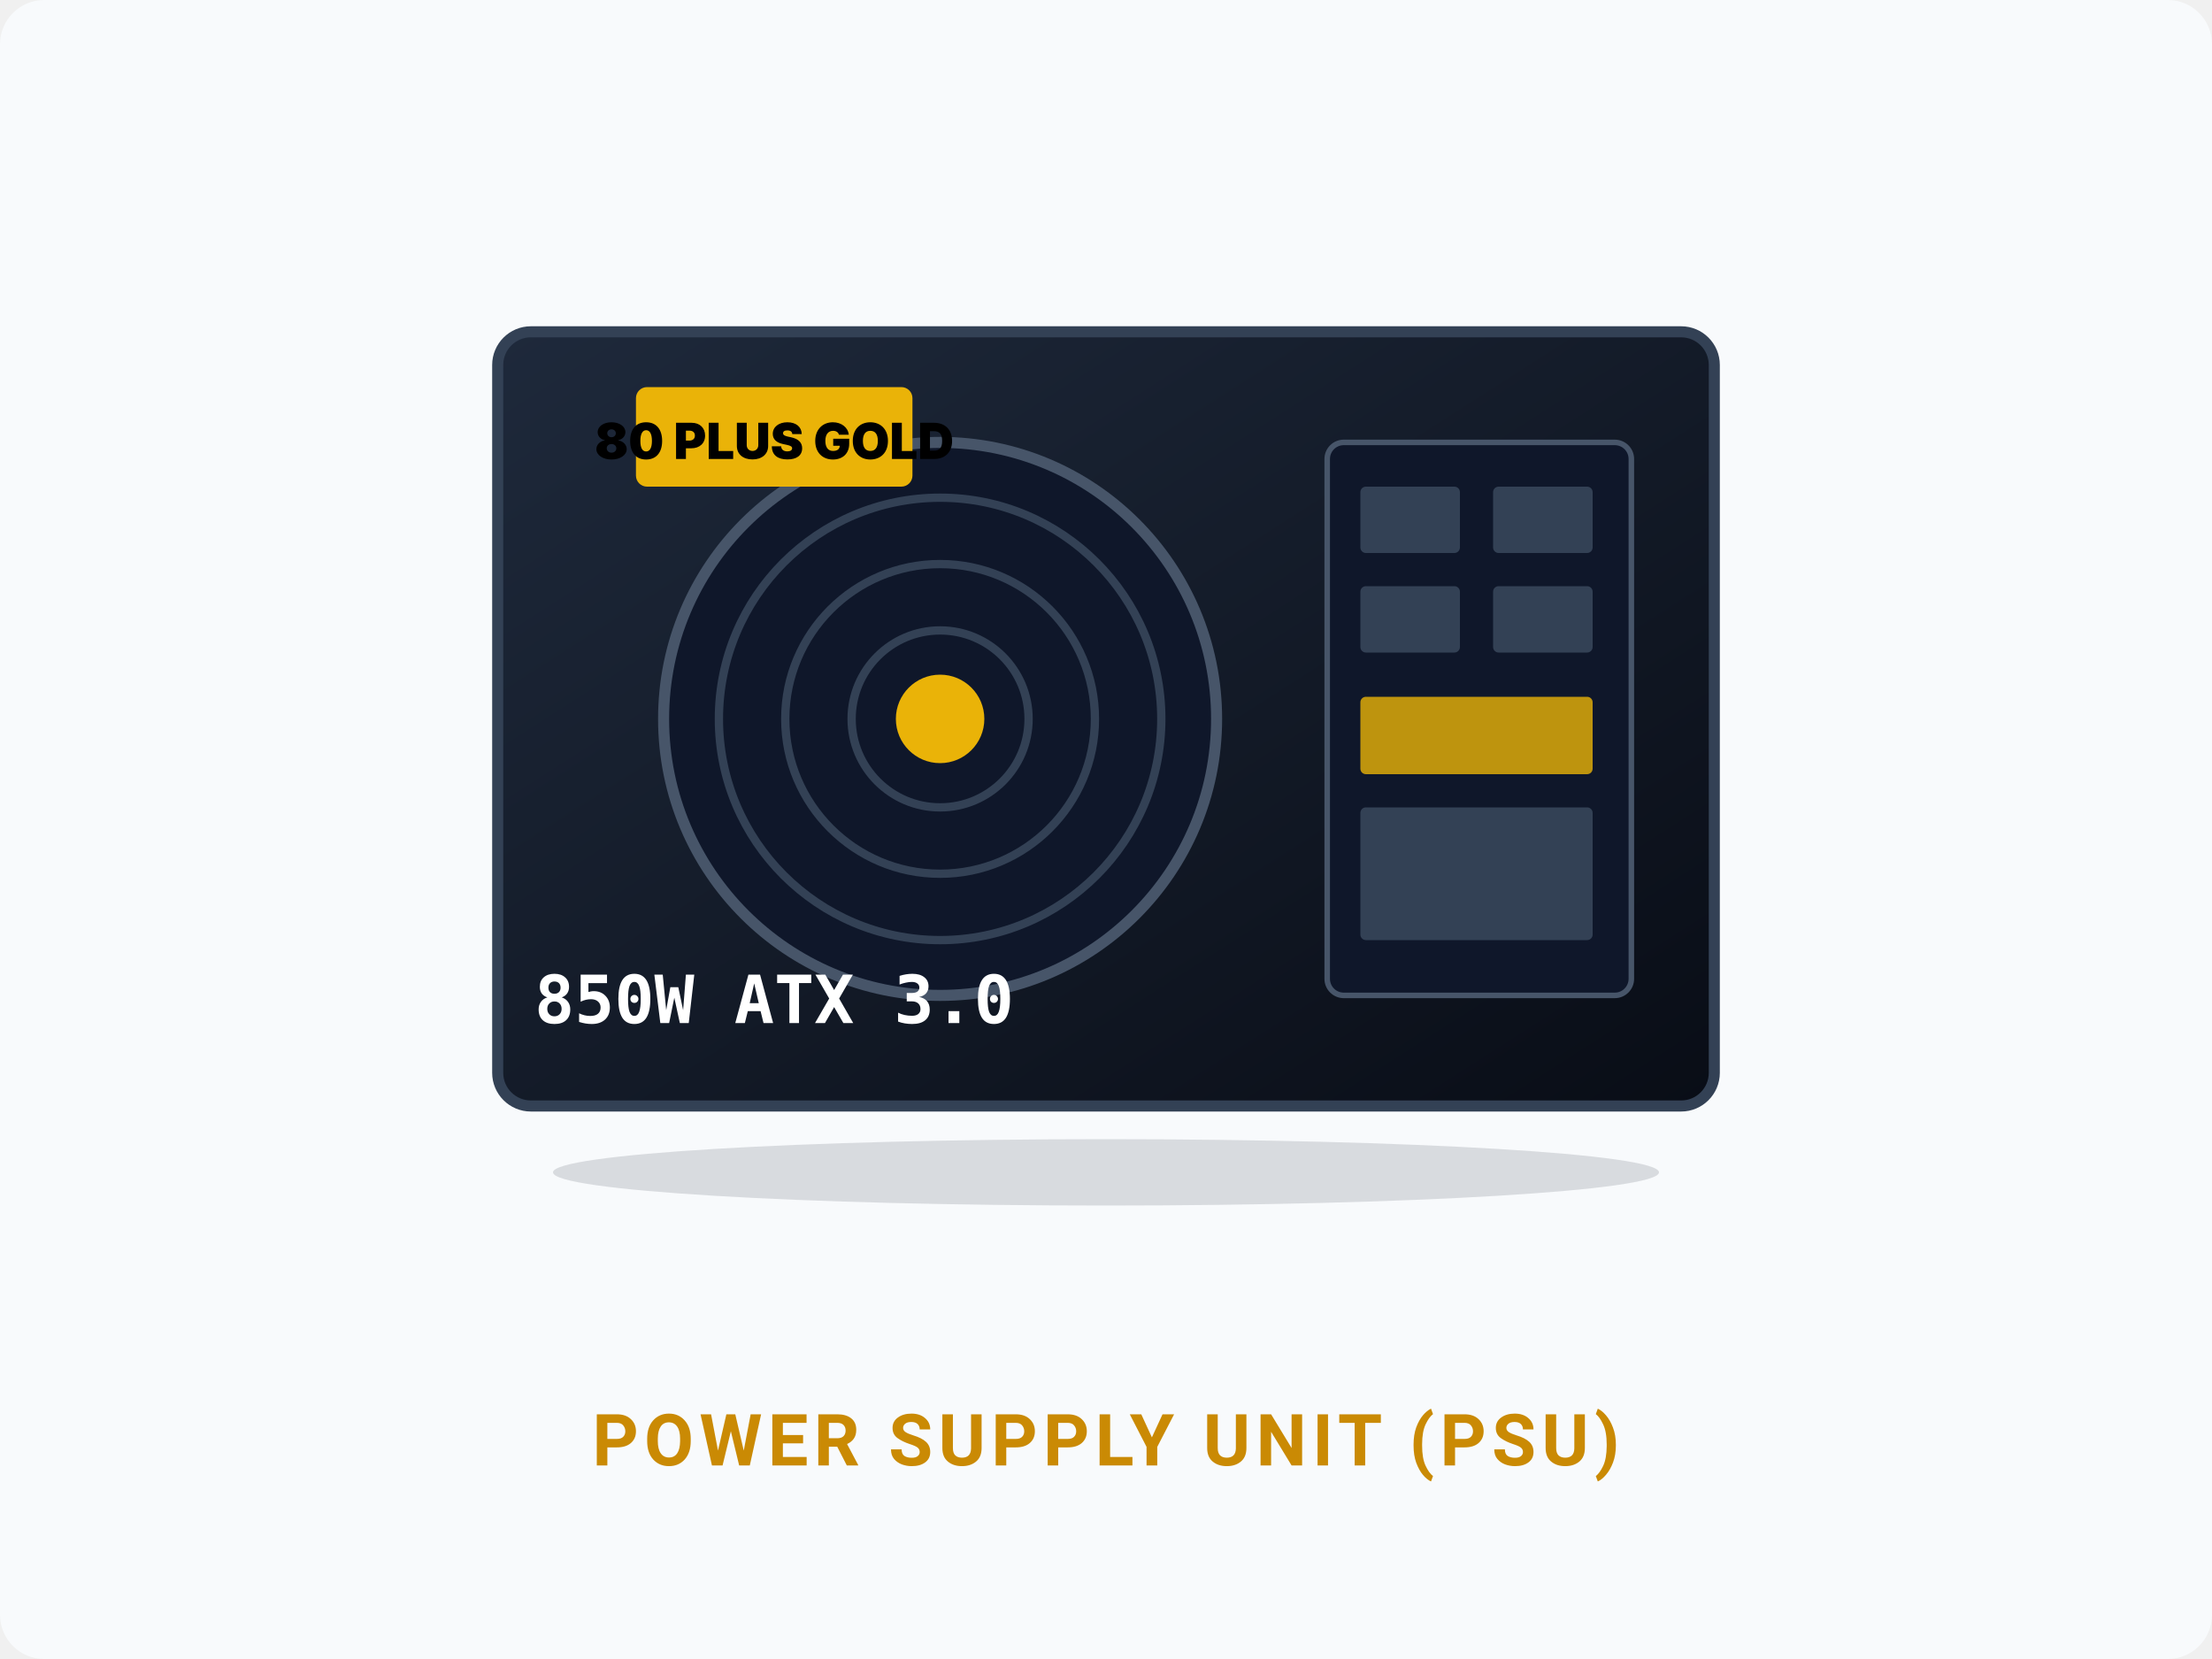
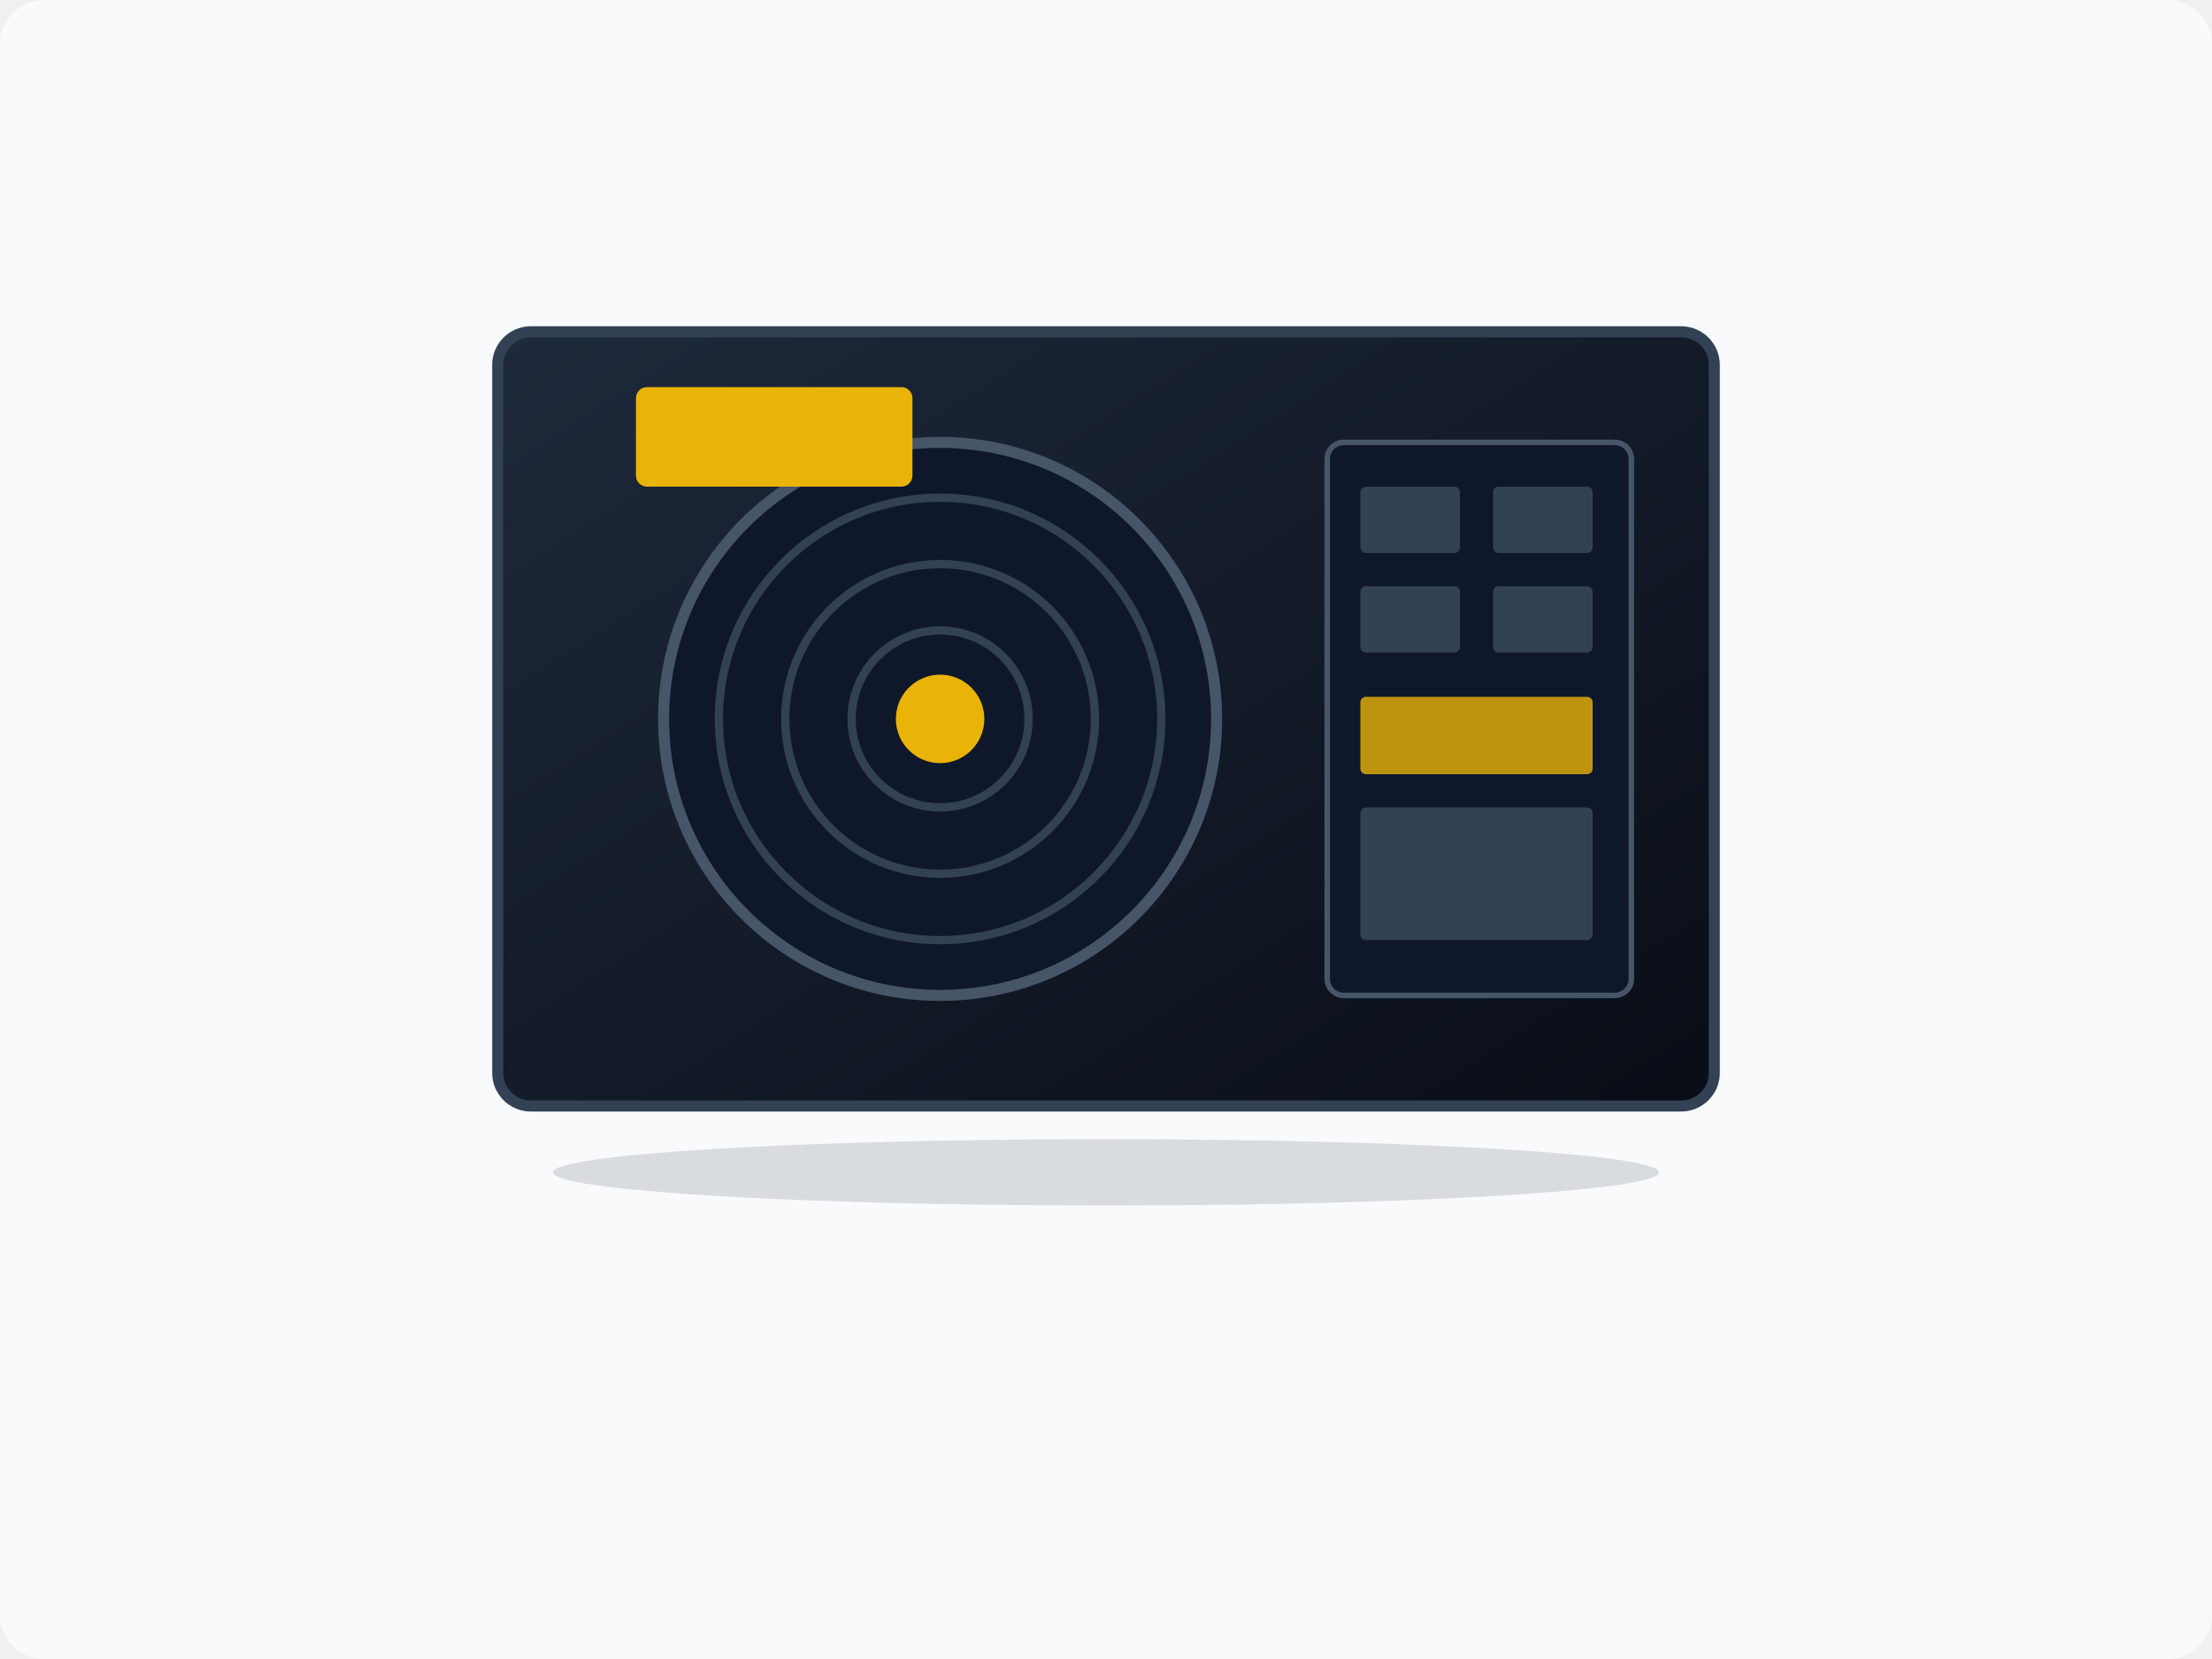
<svg xmlns="http://www.w3.org/2000/svg" viewBox="0 0 400 300" width="100%" height="100%">
  <defs>
    <linearGradient id="psuBody" x1="0%" y1="0%" x2="100%" y2="100%">
      <stop offset="0%" stop-color="#1e293b" />
      <stop offset="100%" stop-color="#090d16" />
    </linearGradient>
  </defs>
  <rect width="400" height="300" fill="#f8fafc" rx="8" />
  <g transform="translate(90, 60)">
    <rect x="0" y="0" width="220" height="140" rx="6" fill="url(#psuBody)" stroke="#334155" stroke-width="2" />
    <circle cx="80" cy="70" r="50" fill="#0f172a" stroke="#475569" stroke-width="2" />
    <circle cx="80" cy="70" r="40" fill="none" stroke="#334155" stroke-width="1.5" />
    <circle cx="80" cy="70" r="28" fill="none" stroke="#334155" stroke-width="1.5" />
    <circle cx="80" cy="70" r="16" fill="none" stroke="#334155" stroke-width="1.5" />
    <circle cx="80" cy="70" r="8" fill="#eab308" />
    <rect x="150" y="20" width="55" height="100" rx="3" fill="#0f172a" stroke="#475569" stroke-width="1" />
    <rect x="156" y="28" width="18" height="12" rx="1" fill="#334155" />
    <rect x="180" y="28" width="18" height="12" rx="1" fill="#334155" />
    <rect x="156" y="46" width="18" height="12" rx="1" fill="#334155" />
    <rect x="180" y="46" width="18" height="12" rx="1" fill="#334155" />
    <rect x="156" y="66" width="42" height="14" rx="1" fill="#eab308" opacity="0.8" />
    <rect x="156" y="86" width="42" height="24" rx="1" fill="#334155" />
    <rect x="25" y="10" width="50" height="18" rx="2" fill="#eab308" />
-     <text x="50" y="23" text-anchor="middle" fill="#000000" font-family="-apple-system, sans-serif" font-size="9" font-weight="900">80 PLUS GOLD</text>
-     <text x="50" y="125" text-anchor="middle" fill="#ffffff" font-family="monospace" font-size="12" font-weight="bold">850W ATX 3.0</text>
    <ellipse cx="110" cy="152" rx="100" ry="6" fill="#0f172a" opacity="0.14" />
  </g>
-   <text x="200" y="265" text-anchor="middle" fill="#ca8a04" font-family="-apple-system, BlinkMacSystemFont, 'Segoe UI', Roboto, sans-serif" font-size="13" font-weight="700" letter-spacing="1">POWER SUPPLY UNIT (PSU)</text>
</svg>
